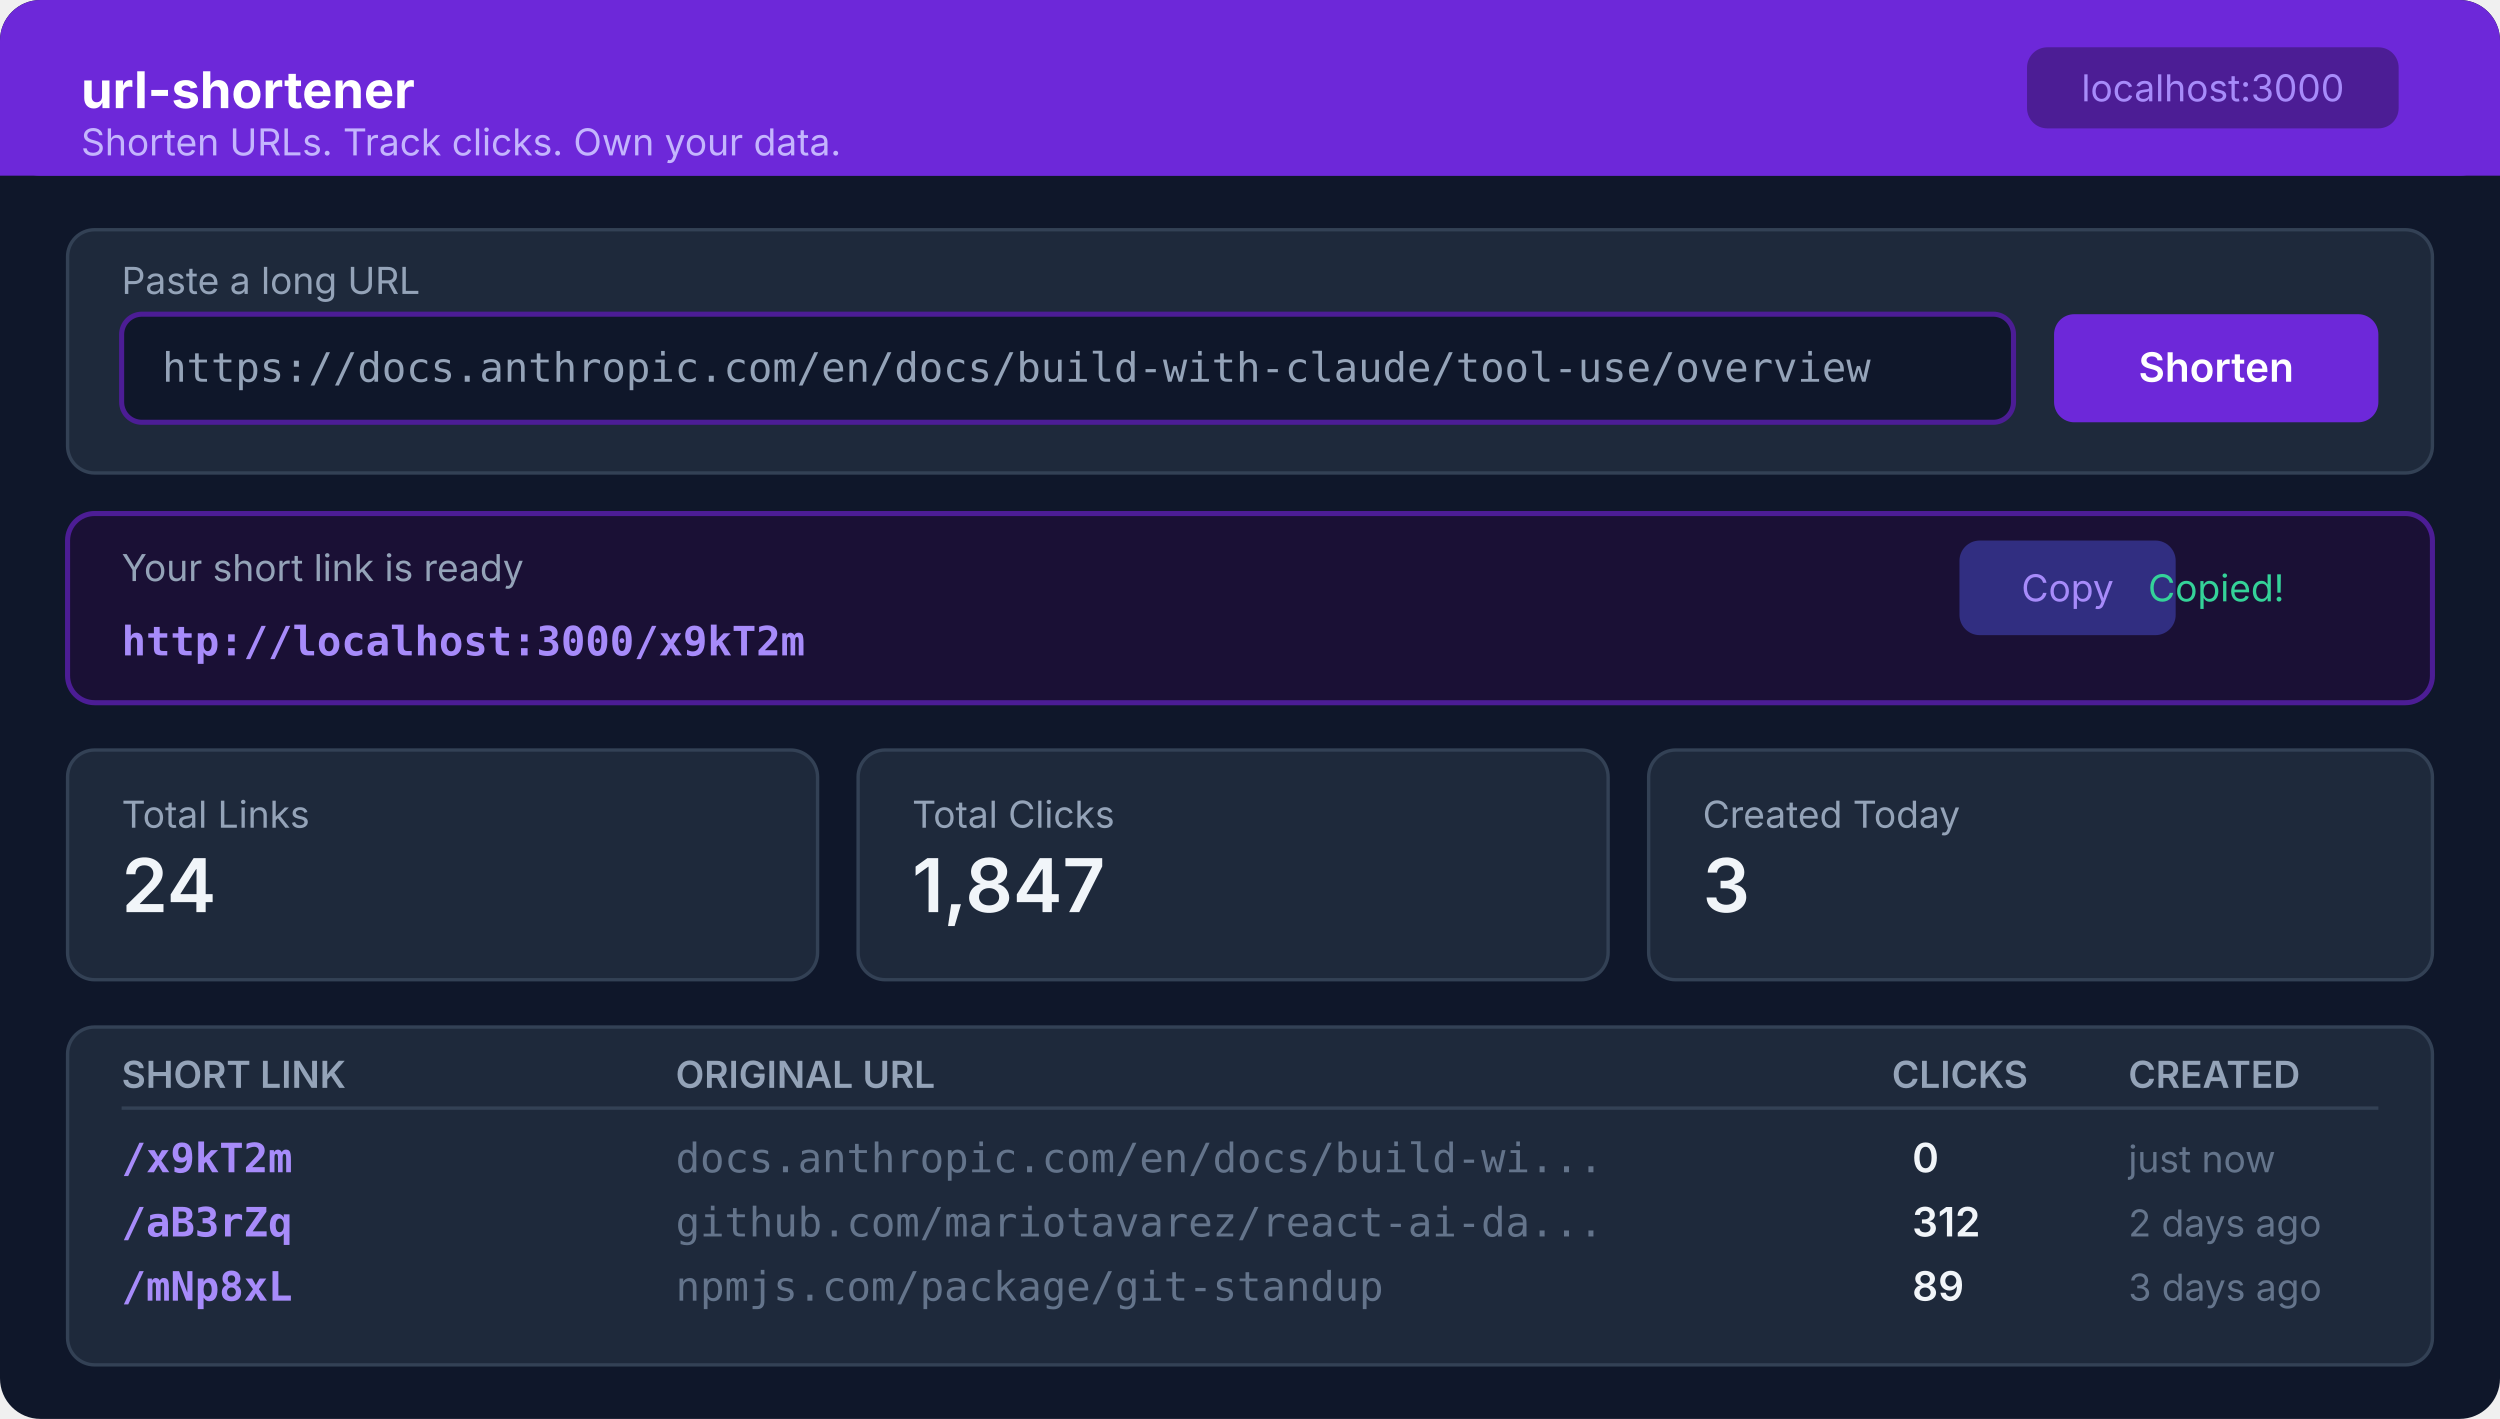
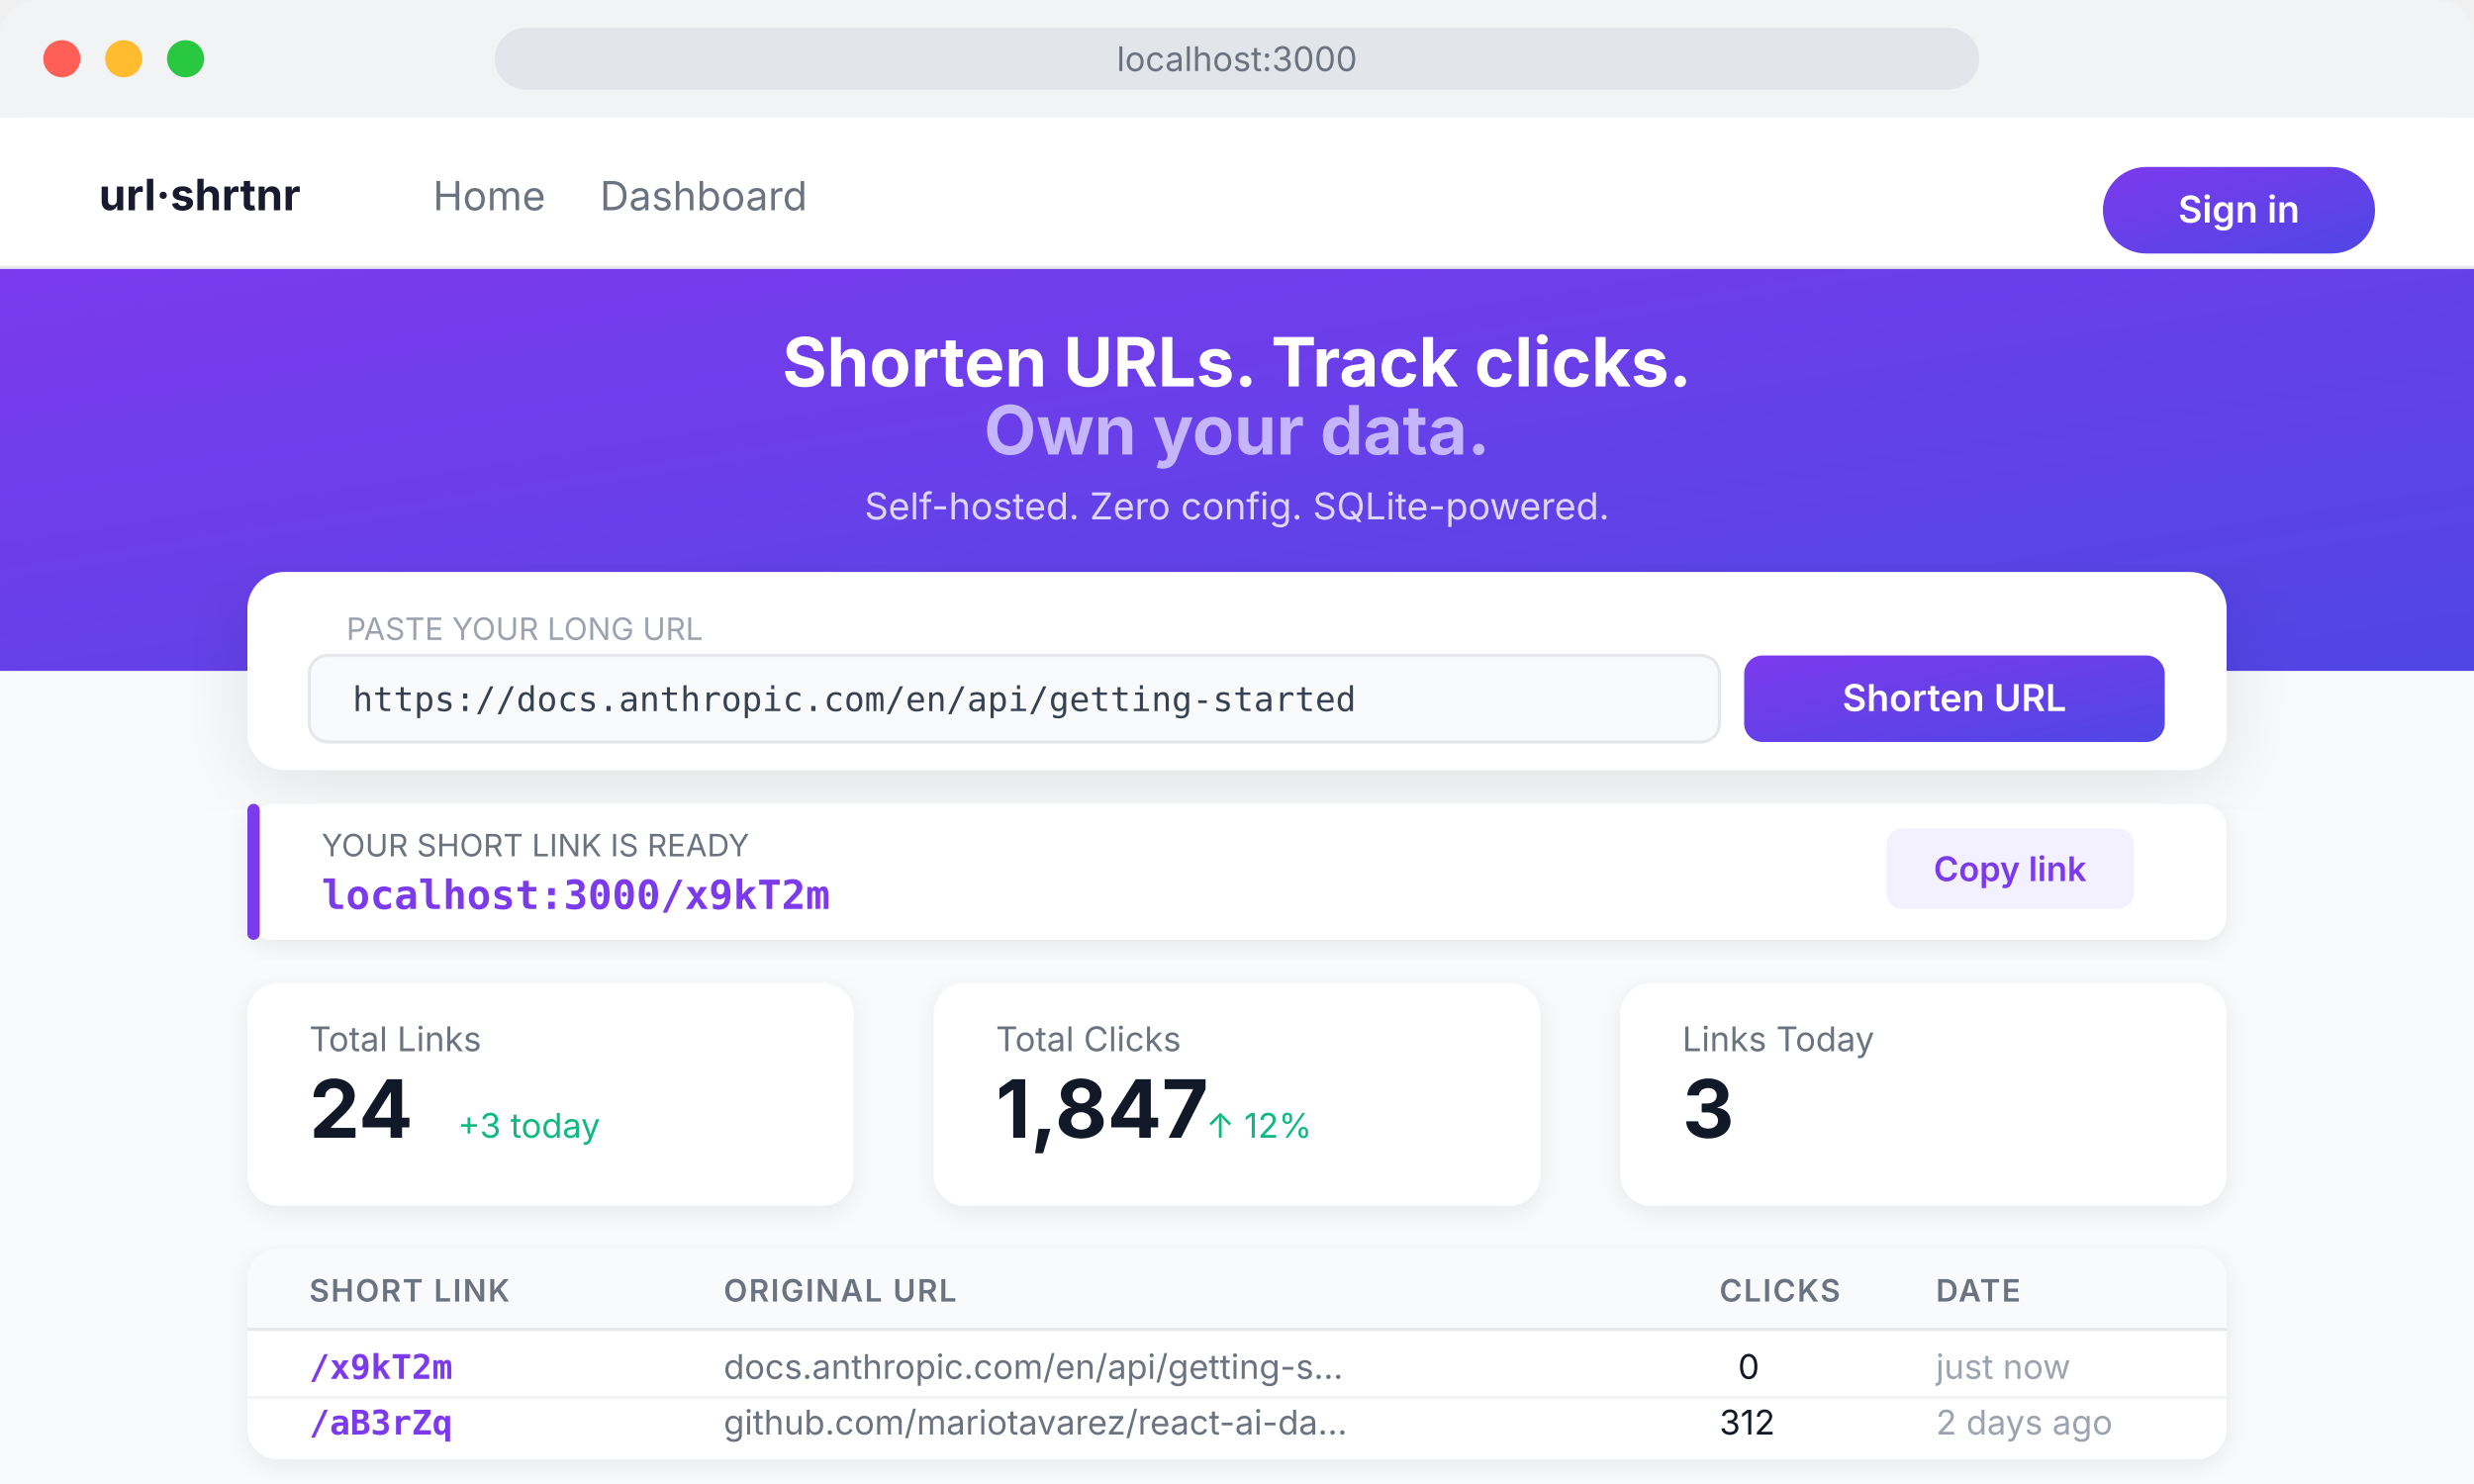
- <svg xmlns="http://www.w3.org/2000/svg" width="740" height="420" viewBox="0 0 740 420">
+ <svg xmlns="http://www.w3.org/2000/svg" width="800" height="480" viewBox="0 0 800 480">
  <defs>
-     <style>
-       .bg { fill: #0f172a; }
-       .card { fill: #1e293b; }
-       .border { fill: none; stroke: #334155; stroke-width: 1; }
-       .header { fill: #6d28d9; }
-       .mono { font-family: 'SF Mono', 'Fira Code', monospace; font-size: 12px; }
-       .sans { font-family: -apple-system, BlinkMacSystemFont, 'Segoe UI', sans-serif; }
-       .label { fill: #94a3b8; font-size: 11px; }
-       .value { fill: #f1f5f9; font-weight: 600; }
-       .short { fill: #a78bfa; font-weight: 600; }
-       .dim { fill: #64748b; }
-       .green { fill: #34d399; }
-       .badge { fill: #312e81; rx: 4; }
-     </style>
+     <linearGradient id="heroBg" x1="0" y1="0" x2="1" y2="1">
+       <stop offset="0%" stop-color="#7c3aed" />
+       <stop offset="100%" stop-color="#4f46e5" />
+     </linearGradient>
+     <linearGradient id="cardGrad" x1="0" y1="0" x2="0" y2="1">
+       <stop offset="0%" stop-color="#ffffff" />
+       <stop offset="100%" stop-color="#f8fafc" />
+     </linearGradient>
+     <filter id="shadow" x="-10%" y="-10%" width="120%" height="130%">
+       <feDropShadow dx="0" dy="4" stdDeviation="12" flood-color="#0000001a" />
+     </filter>
+     <filter id="shadow-sm" x="-5%" y="-5%" width="110%" height="120%">
+       <feDropShadow dx="0" dy="2" stdDeviation="4" flood-color="#00000012" />
+     </filter>
  </defs>
-   <rect width="740" height="420" rx="12" class="bg" />
-   <rect width="740" height="52" rx="12" class="header" />
-   <rect y="30" width="740" height="22" class="header" />
-   <text x="24" y="32" class="sans" fill="white" font-size="15" font-weight="700">url-shortener</text>
-   <text x="24" y="46" class="sans" fill="#c4b5fd" font-size="11">Shorten URLs. Track clicks. Own your data.</text>
-   <rect x="600" y="14" width="110" height="24" rx="6" fill="#4c1d95" />
-   <text x="655" y="30" class="sans" fill="#a78bfa" font-size="11" text-anchor="middle">localhost:3000</text>
-   <rect x="20" y="68" width="700" height="72" rx="8" class="card" />
-   <rect x="20" y="68" width="700" height="72" rx="8" class="border" />
-   <text x="36" y="87" class="sans label">Paste a long URL</text>
-   <rect x="36" y="93" width="560" height="32" rx="6" fill="#0f172a" />
-   <rect x="36" y="93" width="560" height="32" rx="6" fill="none" stroke="#4c1d95" stroke-width="1.5" />
-   <text x="48" y="113" class="mono" fill="#94a3b8" font-size="11">https://docs.anthropic.com/en/docs/build-with-claude/tool-use/overview</text>
-   <rect x="608" y="93" width="96" height="32" rx="6" fill="#6d28d9" />
-   <text x="656" y="113" class="sans" fill="white" font-size="12" font-weight="600" text-anchor="middle">Shorten</text>
-   <rect x="20" y="152" width="700" height="56" rx="8" fill="#1a1035" />
-   <rect x="20" y="152" width="700" height="56" rx="8" fill="none" stroke="#4c1d95" stroke-width="1.5" />
-   <text x="36" y="172" class="sans label">Your short link is ready</text>
-   <text x="36" y="194" class="mono short" font-size="13">http://localhost:3000/x9kT2m</text>
-   <rect x="580" y="160" width="64" height="28" rx="6" fill="#312e81" />
-   <text x="612" y="178" class="sans" fill="#a78bfa" font-size="11" text-anchor="middle">Copy</text>
-   <text x="656" y="178" class="sans green" font-size="11" text-anchor="middle">Copied!</text>
-   <rect x="20" y="222" width="222" height="68" rx="8" class="card" />
-   <rect x="20" y="222" width="222" height="68" rx="8" class="border" />
-   <text x="36" y="245" class="sans label">Total Links</text>
-   <text x="36" y="270" class="sans value" font-size="22" fill="#a78bfa">24</text>
-   <rect x="254" y="222" width="222" height="68" rx="8" class="card" />
-   <rect x="254" y="222" width="222" height="68" rx="8" class="border" />
-   <text x="270" y="245" class="sans label">Total Clicks</text>
-   <text x="270" y="270" class="sans value" font-size="22" fill="#34d399">1,847</text>
-   <rect x="488" y="222" width="232" height="68" rx="8" class="card" />
-   <rect x="488" y="222" width="232" height="68" rx="8" class="border" />
-   <text x="504" y="245" class="sans label">Created Today</text>
-   <text x="504" y="270" class="sans value" font-size="22" fill="#60a5fa">3</text>
-   <rect x="20" y="304" width="700" height="100" rx="8" class="card" />
-   <rect x="20" y="304" width="700" height="100" rx="8" class="border" />
-   <text x="36" y="322" class="sans" fill="#94a3b8" font-size="11" font-weight="600">SHORT LINK</text>
-   <text x="200" y="322" class="sans" fill="#94a3b8" font-size="11" font-weight="600">ORIGINAL URL</text>
-   <text x="560" y="322" class="sans" fill="#94a3b8" font-size="11" font-weight="600">CLICKS</text>
-   <text x="630" y="322" class="sans" fill="#94a3b8" font-size="11" font-weight="600">CREATED</text>
-   <line x1="36" y1="328" x2="704" y2="328" stroke="#334155" stroke-width="1" />
-   <text x="36" y="347" class="mono short" font-size="11">/x9kT2m</text>
-   <text x="200" y="347" class="mono dim" font-size="10">docs.anthropic.com/en/docs/build-wi...</text>
-   <text x="566" y="347" class="sans value" font-size="12">0</text>
-   <text x="630" y="347" class="sans dim" font-size="11">just now</text>
-   <text x="36" y="366" class="mono short" font-size="11">/aB3rZq</text>
-   <text x="200" y="366" class="mono dim" font-size="10">github.com/mariotavarez/react-ai-da...</text>
-   <text x="566" y="366" class="sans value" font-size="12">312</text>
-   <text x="630" y="366" class="sans dim" font-size="11">2 days ago</text>
-   <text x="36" y="385" class="mono short" font-size="11">/mNp8xL</text>
-   <text x="200" y="385" class="mono dim" font-size="10">npmjs.com/package/git-standup</text>
-   <text x="566" y="385" class="sans value" font-size="12">89</text>
-   <text x="630" y="385" class="sans dim" font-size="11">3 days ago</text>
+   <rect width="800" height="480" rx="12" fill="#e8ecf0" />
+   <rect width="800" height="38" rx="12" fill="#f1f3f5" />
+   <rect y="26" width="800" height="12" fill="#f1f3f5" />
+   <circle cx="20" cy="19" r="6" fill="#ff5f57" />
+   <circle cx="40" cy="19" r="6" fill="#febc2e" />
+   <circle cx="60" cy="19" r="6" fill="#28c840" />
+   <rect x="160" y="9" width="480" height="20" rx="10" fill="#e2e5e9" />
+   <text x="400" y="23" font-family="-apple-system, BlinkMacSystemFont, 'Segoe UI', sans-serif" font-size="11" fill="#6b7280" text-anchor="middle">localhost:3000</text>
+   <rect y="38" width="800" height="442" fill="#f8fafc" />
+   <rect y="38" width="800" height="48" fill="white" />
+   <rect y="86" width="800" height="1" fill="#e5e7eb" />
+   <text x="32" y="68" font-family="-apple-system, BlinkMacSystemFont, 'Segoe UI', sans-serif" font-size="14" font-weight="700" fill="#1a1a2e">url·shrtnr</text>
+   <text x="140" y="68" font-family="-apple-system, BlinkMacSystemFont, 'Segoe UI', sans-serif" font-size="13" fill="#6b7280">Home</text>
+   <text x="194" y="68" font-family="-apple-system, BlinkMacSystemFont, 'Segoe UI', sans-serif" font-size="13" fill="#6b7280">Dashboard</text>
+   <rect x="680" y="54" width="88" height="28" rx="14" fill="url(#heroBg)" />
+   <text x="724" y="72" font-family="-apple-system, BlinkMacSystemFont, 'Segoe UI', sans-serif" font-size="12" font-weight="600" fill="white" text-anchor="middle">Sign in</text>
+   <rect y="87" width="800" height="130" fill="url(#heroBg)" />
+   <text x="400" y="125" font-family="-apple-system, BlinkMacSystemFont, 'Segoe UI', sans-serif" font-size="22" font-weight="700" fill="white" text-anchor="middle">Shorten URLs. Track clicks.</text>
+   <text x="400" y="147" font-family="-apple-system, BlinkMacSystemFont, 'Segoe UI', sans-serif" font-size="22" font-weight="700" fill="#c4b5fd" text-anchor="middle">Own your data.</text>
+   <text x="400" y="168" font-family="-apple-system, BlinkMacSystemFont, 'Segoe UI', sans-serif" font-size="12" fill="#ddd6fe" text-anchor="middle">Self-hosted. Zero config. SQLite-powered.</text>
+   <rect x="80" y="185" width="640" height="64" rx="12" fill="white" filter="url(#shadow)" />
+   <text x="112" y="207" font-family="-apple-system, BlinkMacSystemFont, 'Segoe UI', sans-serif" font-size="10" fill="#9ca3af">PASTE YOUR LONG URL</text>
+   <rect x="100" y="212" width="456" height="28" rx="6" fill="#f9fafb" />
+   <rect x="100" y="212" width="456" height="28" rx="6" fill="none" stroke="#e5e7eb" stroke-width="1" />
+   <text x="114" y="230" font-family="'SF Mono', 'Fira Code', monospace" font-size="11" fill="#374151">https://docs.anthropic.com/en/api/getting-started</text>
+   <rect x="564" y="212" width="136" height="28" rx="6" fill="url(#heroBg)" />
+   <text x="632" y="230" font-family="-apple-system, BlinkMacSystemFont, 'Segoe UI', sans-serif" font-size="12" font-weight="600" fill="white" text-anchor="middle">Shorten URL</text>
+   <rect x="80" y="260" width="640" height="44" rx="8" fill="white" filter="url(#shadow-sm)" />
+   <rect x="80" y="260" width="4" height="44" rx="2" fill="#7c3aed" />
+   <text x="104" y="277" font-family="-apple-system, BlinkMacSystemFont, 'Segoe UI', sans-serif" font-size="10" fill="#6b7280">YOUR SHORT LINK IS READY</text>
+   <text x="104" y="294" font-family="'SF Mono', 'Fira Code', monospace" font-size="13" font-weight="600" fill="#7c3aed">localhost:3000/x9kT2m</text>
+   <rect x="610" y="268" width="80" height="26" rx="5" fill="#f3f0ff" />
+   <text x="650" y="285" font-family="-apple-system, BlinkMacSystemFont, 'Segoe UI', sans-serif" font-size="11" font-weight="600" fill="#7c3aed" text-anchor="middle">Copy link</text>
+   <rect x="80" y="318" width="196" height="72" rx="10" fill="white" filter="url(#shadow-sm)" />
+   <text x="100" y="340" font-family="-apple-system, BlinkMacSystemFont, 'Segoe UI', sans-serif" font-size="11" fill="#6b7280">Total Links</text>
+   <text x="100" y="368" font-family="-apple-system, BlinkMacSystemFont, 'Segoe UI', sans-serif" font-size="26" font-weight="700" fill="#111827">24</text>
+   <text x="148" y="368" font-family="-apple-system, BlinkMacSystemFont, 'Segoe UI', sans-serif" font-size="11" fill="#10b981">+3 today</text>
+   <rect x="302" y="318" width="196" height="72" rx="10" fill="white" filter="url(#shadow-sm)" />
+   <text x="322" y="340" font-family="-apple-system, BlinkMacSystemFont, 'Segoe UI', sans-serif" font-size="11" fill="#6b7280">Total Clicks</text>
+   <text x="322" y="368" font-family="-apple-system, BlinkMacSystemFont, 'Segoe UI', sans-serif" font-size="26" font-weight="700" fill="#111827">1,847</text>
+   <text x="390" y="368" font-family="-apple-system, BlinkMacSystemFont, 'Segoe UI', sans-serif" font-size="11" fill="#10b981">↑ 12%</text>
+   <rect x="524" y="318" width="196" height="72" rx="10" fill="white" filter="url(#shadow-sm)" />
+   <text x="544" y="340" font-family="-apple-system, BlinkMacSystemFont, 'Segoe UI', sans-serif" font-size="11" fill="#6b7280">Links Today</text>
+   <text x="544" y="368" font-family="-apple-system, BlinkMacSystemFont, 'Segoe UI', sans-serif" font-size="26" font-weight="700" fill="#111827">3</text>
+   <rect x="80" y="404" width="640" height="68" rx="10" fill="white" filter="url(#shadow-sm)" />
+   <rect x="80" y="404" width="640" height="26" rx="10" fill="#f9fafb" />
+   <rect x="80" y="420" width="640" height="10" fill="#f9fafb" />
+   <text x="100" y="421" font-family="-apple-system, BlinkMacSystemFont, 'Segoe UI', sans-serif" font-size="10" font-weight="600" fill="#6b7280" letter-spacing="0.5">SHORT LINK</text>
+   <text x="234" y="421" font-family="-apple-system, BlinkMacSystemFont, 'Segoe UI', sans-serif" font-size="10" font-weight="600" fill="#6b7280" letter-spacing="0.5">ORIGINAL URL</text>
+   <text x="556" y="421" font-family="-apple-system, BlinkMacSystemFont, 'Segoe UI', sans-serif" font-size="10" font-weight="600" fill="#6b7280" letter-spacing="0.5">CLICKS</text>
+   <text x="626" y="421" font-family="-apple-system, BlinkMacSystemFont, 'Segoe UI', sans-serif" font-size="10" font-weight="600" fill="#6b7280" letter-spacing="0.5">DATE</text>
+   <line x1="80" y1="430" x2="720" y2="430" stroke="#e5e7eb" stroke-width="1" />
+   <text x="100" y="446" font-family="'SF Mono', monospace" font-size="11" font-weight="600" fill="#7c3aed">/x9kT2m</text>
+   <text x="234" y="446" font-family="-apple-system, sans-serif" font-size="11" fill="#6b7280">docs.anthropic.com/en/api/getting-s…</text>
+   <text x="562" y="446" font-family="-apple-system, sans-serif" font-size="11" fill="#111827">0</text>
+   <text x="626" y="446" font-family="-apple-system, sans-serif" font-size="11" fill="#9ca3af">just now</text>
+   <line x1="80" y1="452" x2="720" y2="452" stroke="#f3f4f6" stroke-width="1" />
+   <text x="100" y="464" font-family="'SF Mono', monospace" font-size="11" font-weight="600" fill="#7c3aed">/aB3rZq</text>
+   <text x="234" y="464" font-family="-apple-system, sans-serif" font-size="11" fill="#6b7280">github.com/mariotavarez/react-ai-da…</text>
+   <text x="556" y="464" font-family="-apple-system, sans-serif" font-size="11" fill="#111827">312</text>
+   <text x="626" y="464" font-family="-apple-system, sans-serif" font-size="11" fill="#9ca3af">2 days ago</text>
</svg>
